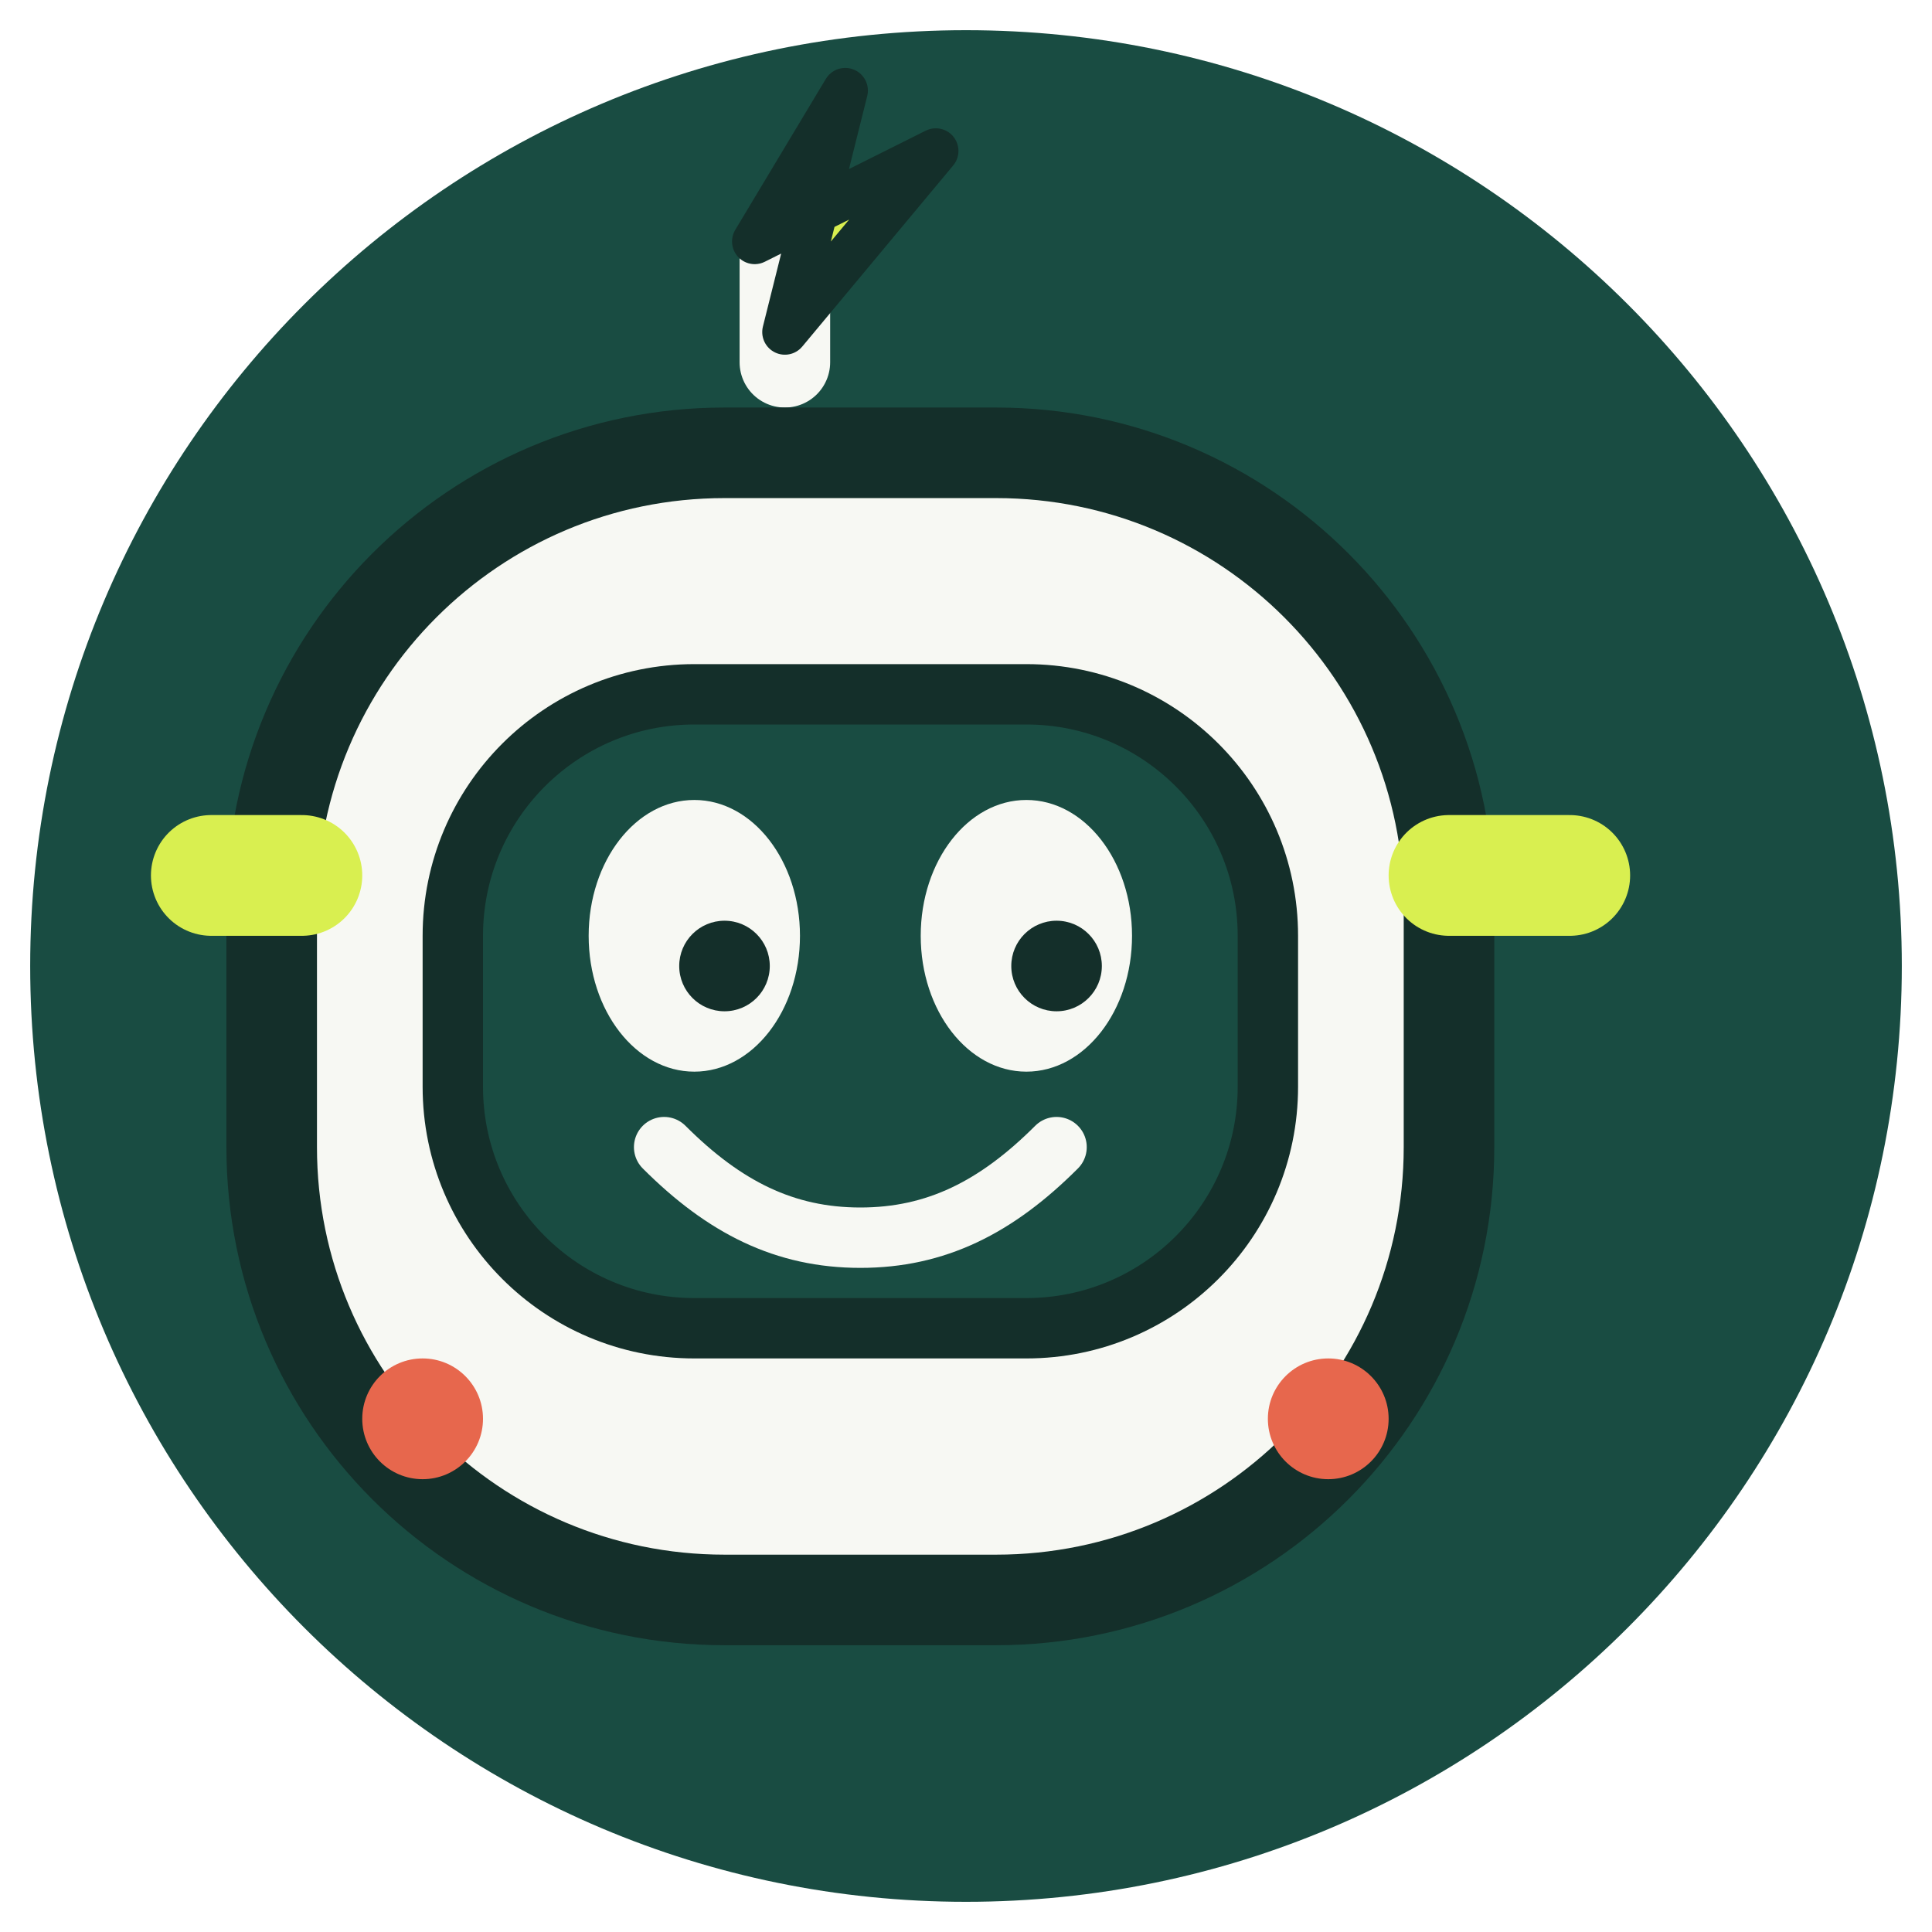
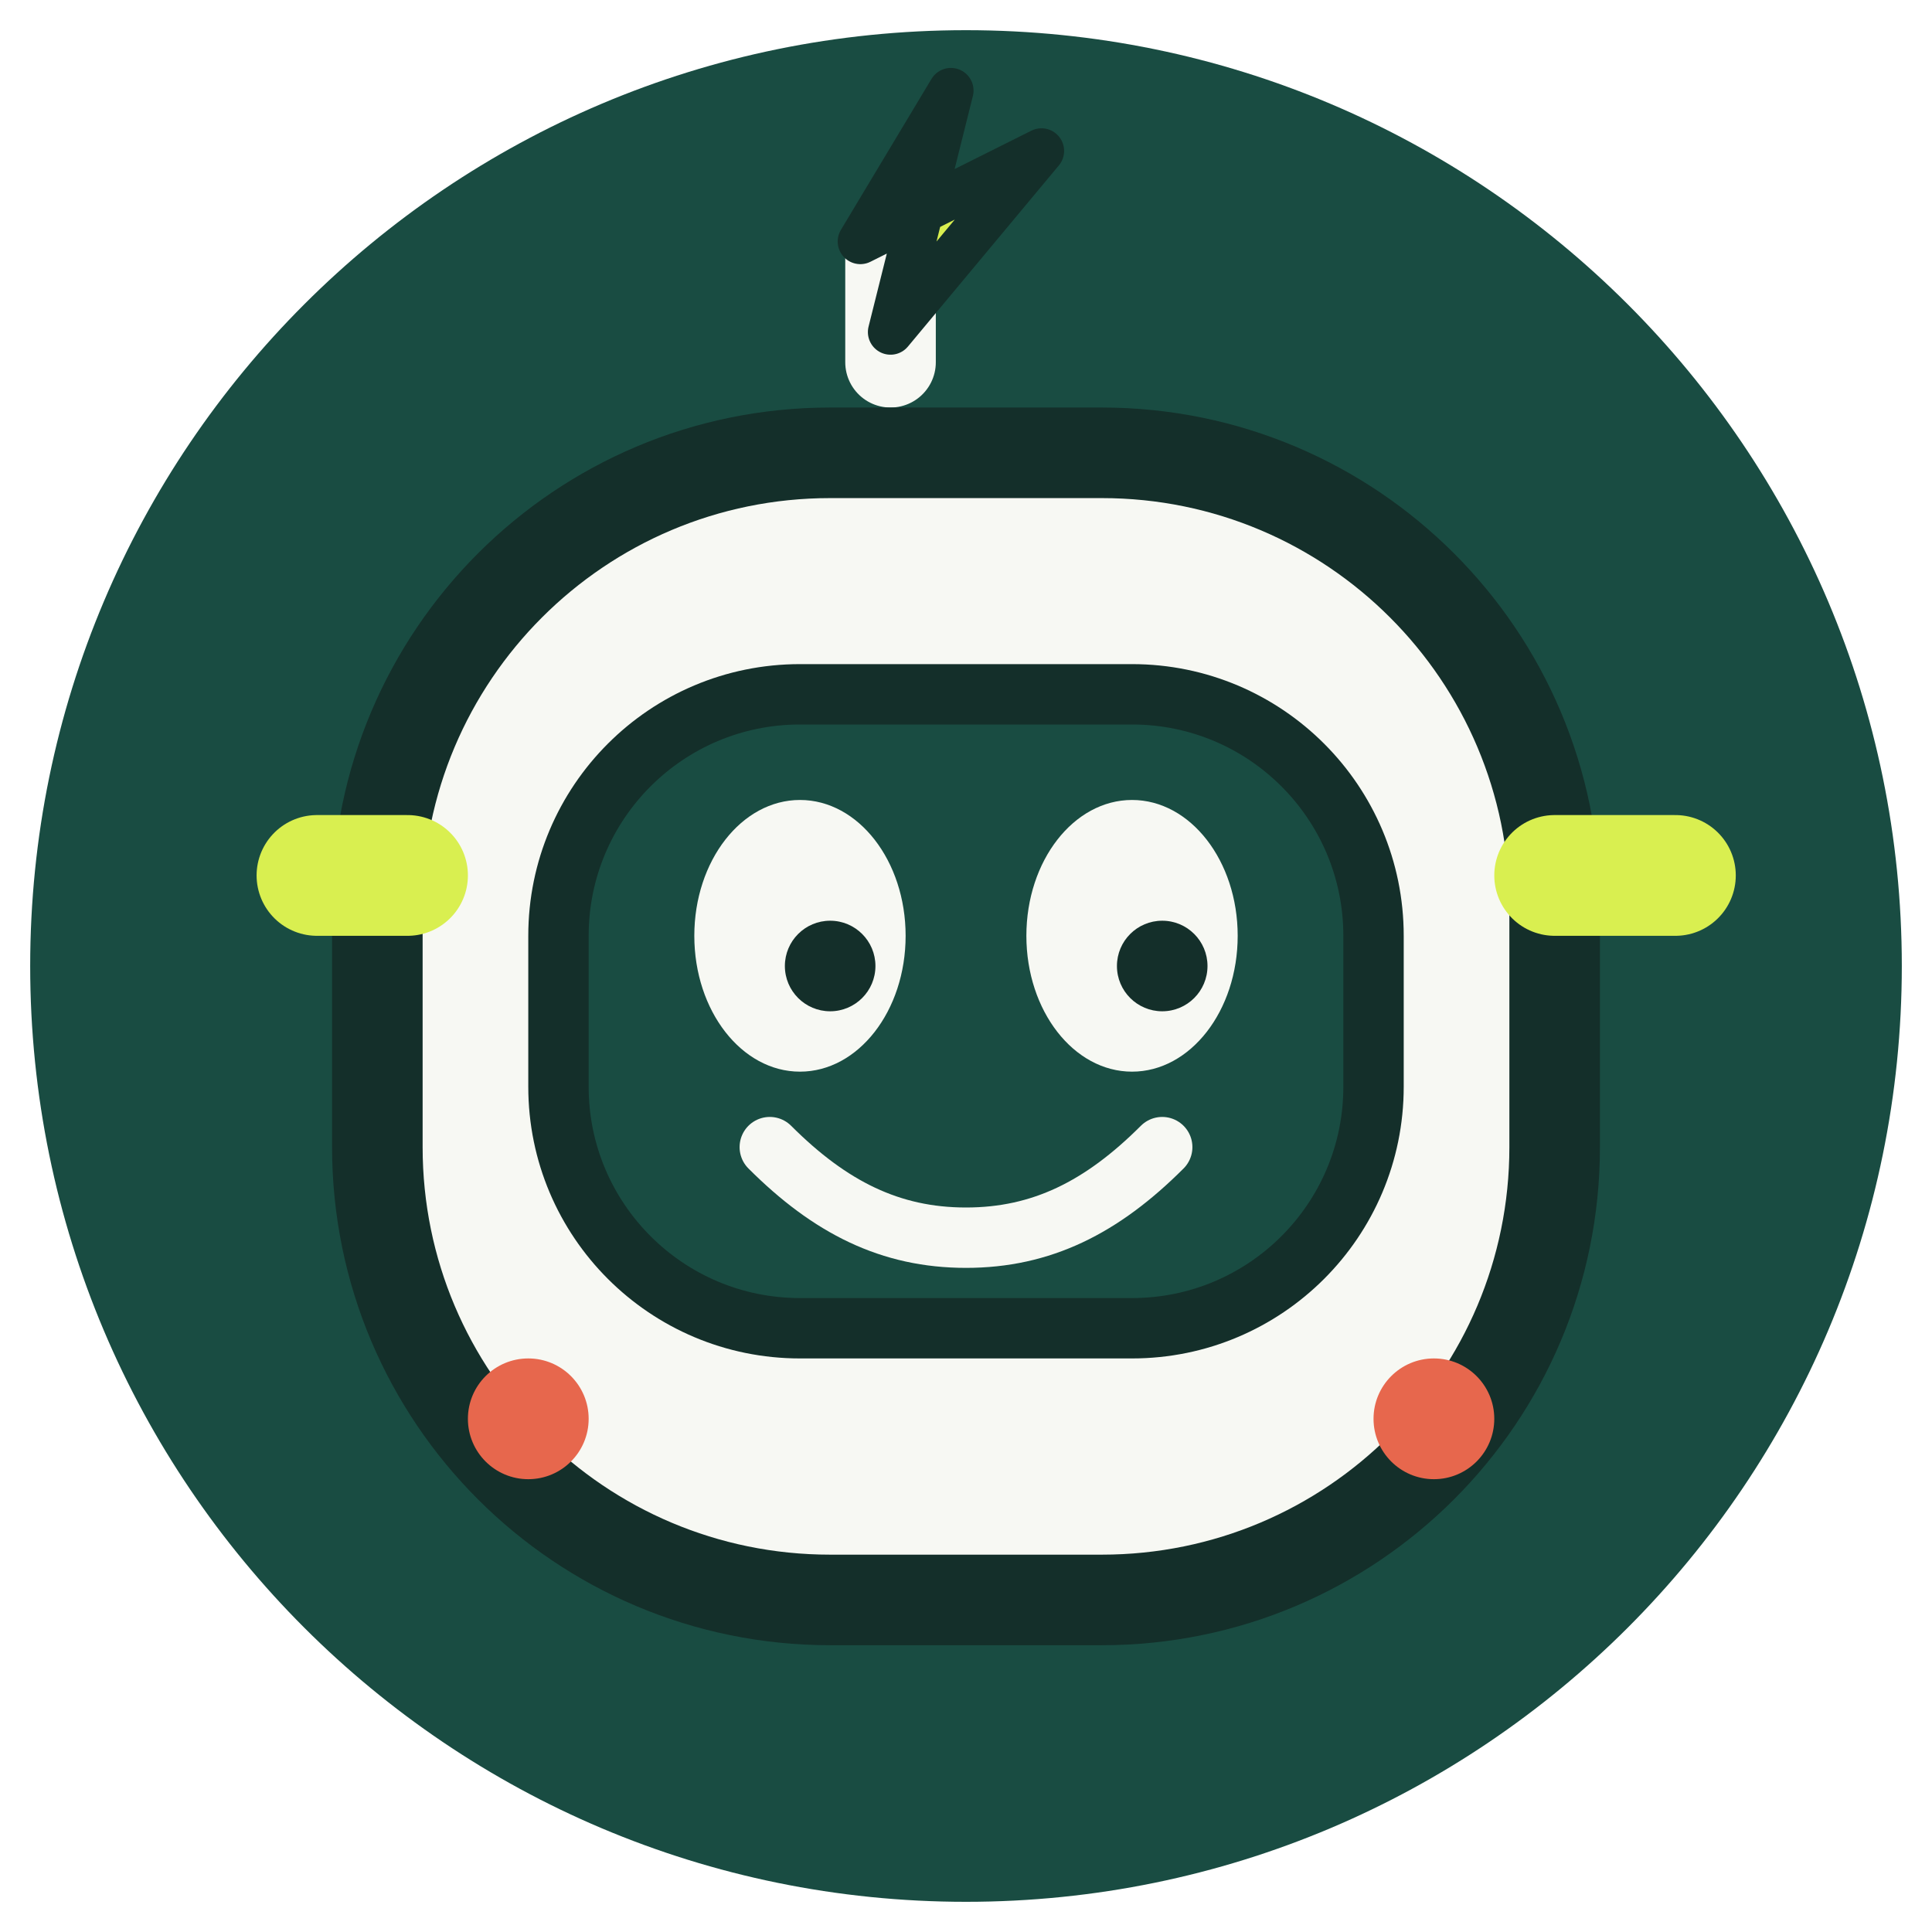
<svg xmlns="http://www.w3.org/2000/svg" viewBox="0 0 64 64" fill="none" role="img" aria-labelledby="title desc">
  <circle cx="32" cy="32" r="31" fill="#194C42" />
-   <g stroke="#142F2A" stroke-linecap="round" stroke-linejoin="round">
+   <g transform="translate(3.5 0)" stroke="#142F2A" stroke-linecap="round" stroke-linejoin="round">
    <path d="M26 12V8" stroke="#F7F8F3" stroke-width="3" />
    <path d="m25 8 3-5-1 4 4-2-5 6 1-4-2 1Z" fill="#D9EF50" stroke-width="1.5" />
    <rect x="9" y="15" width="39" height="38" rx="15" fill="#F7F8F3" stroke-width="3" />
    <path d="M7 29h3m38 0h4" stroke="#D9EF50" stroke-width="4" />
    <rect x="15" y="23" width="27" height="21" rx="8" fill="#194C42" stroke-width="2" />
    <ellipse cx="23" cy="31" rx="3.5" ry="4.5" fill="#F7F8F3" stroke="none" />
    <ellipse cx="34" cy="31" rx="3.5" ry="4.5" fill="#F7F8F3" stroke="none" />
    <circle cx="24" cy="32" r="1.5" fill="#142F2A" stroke="none" />
    <circle cx="35" cy="32" r="1.5" fill="#142F2A" stroke="none" />
    <path d="M22 38c2 2 4 3 6.5 3s4.5-1 6.5-3" stroke="#F7F8F3" stroke-width="2" />
    <circle cx="14" cy="47" r="2" fill="#E7674D" stroke="none" />
    <circle cx="44" cy="47" r="2" fill="#E7674D" stroke="none" />
  </g>
</svg>
